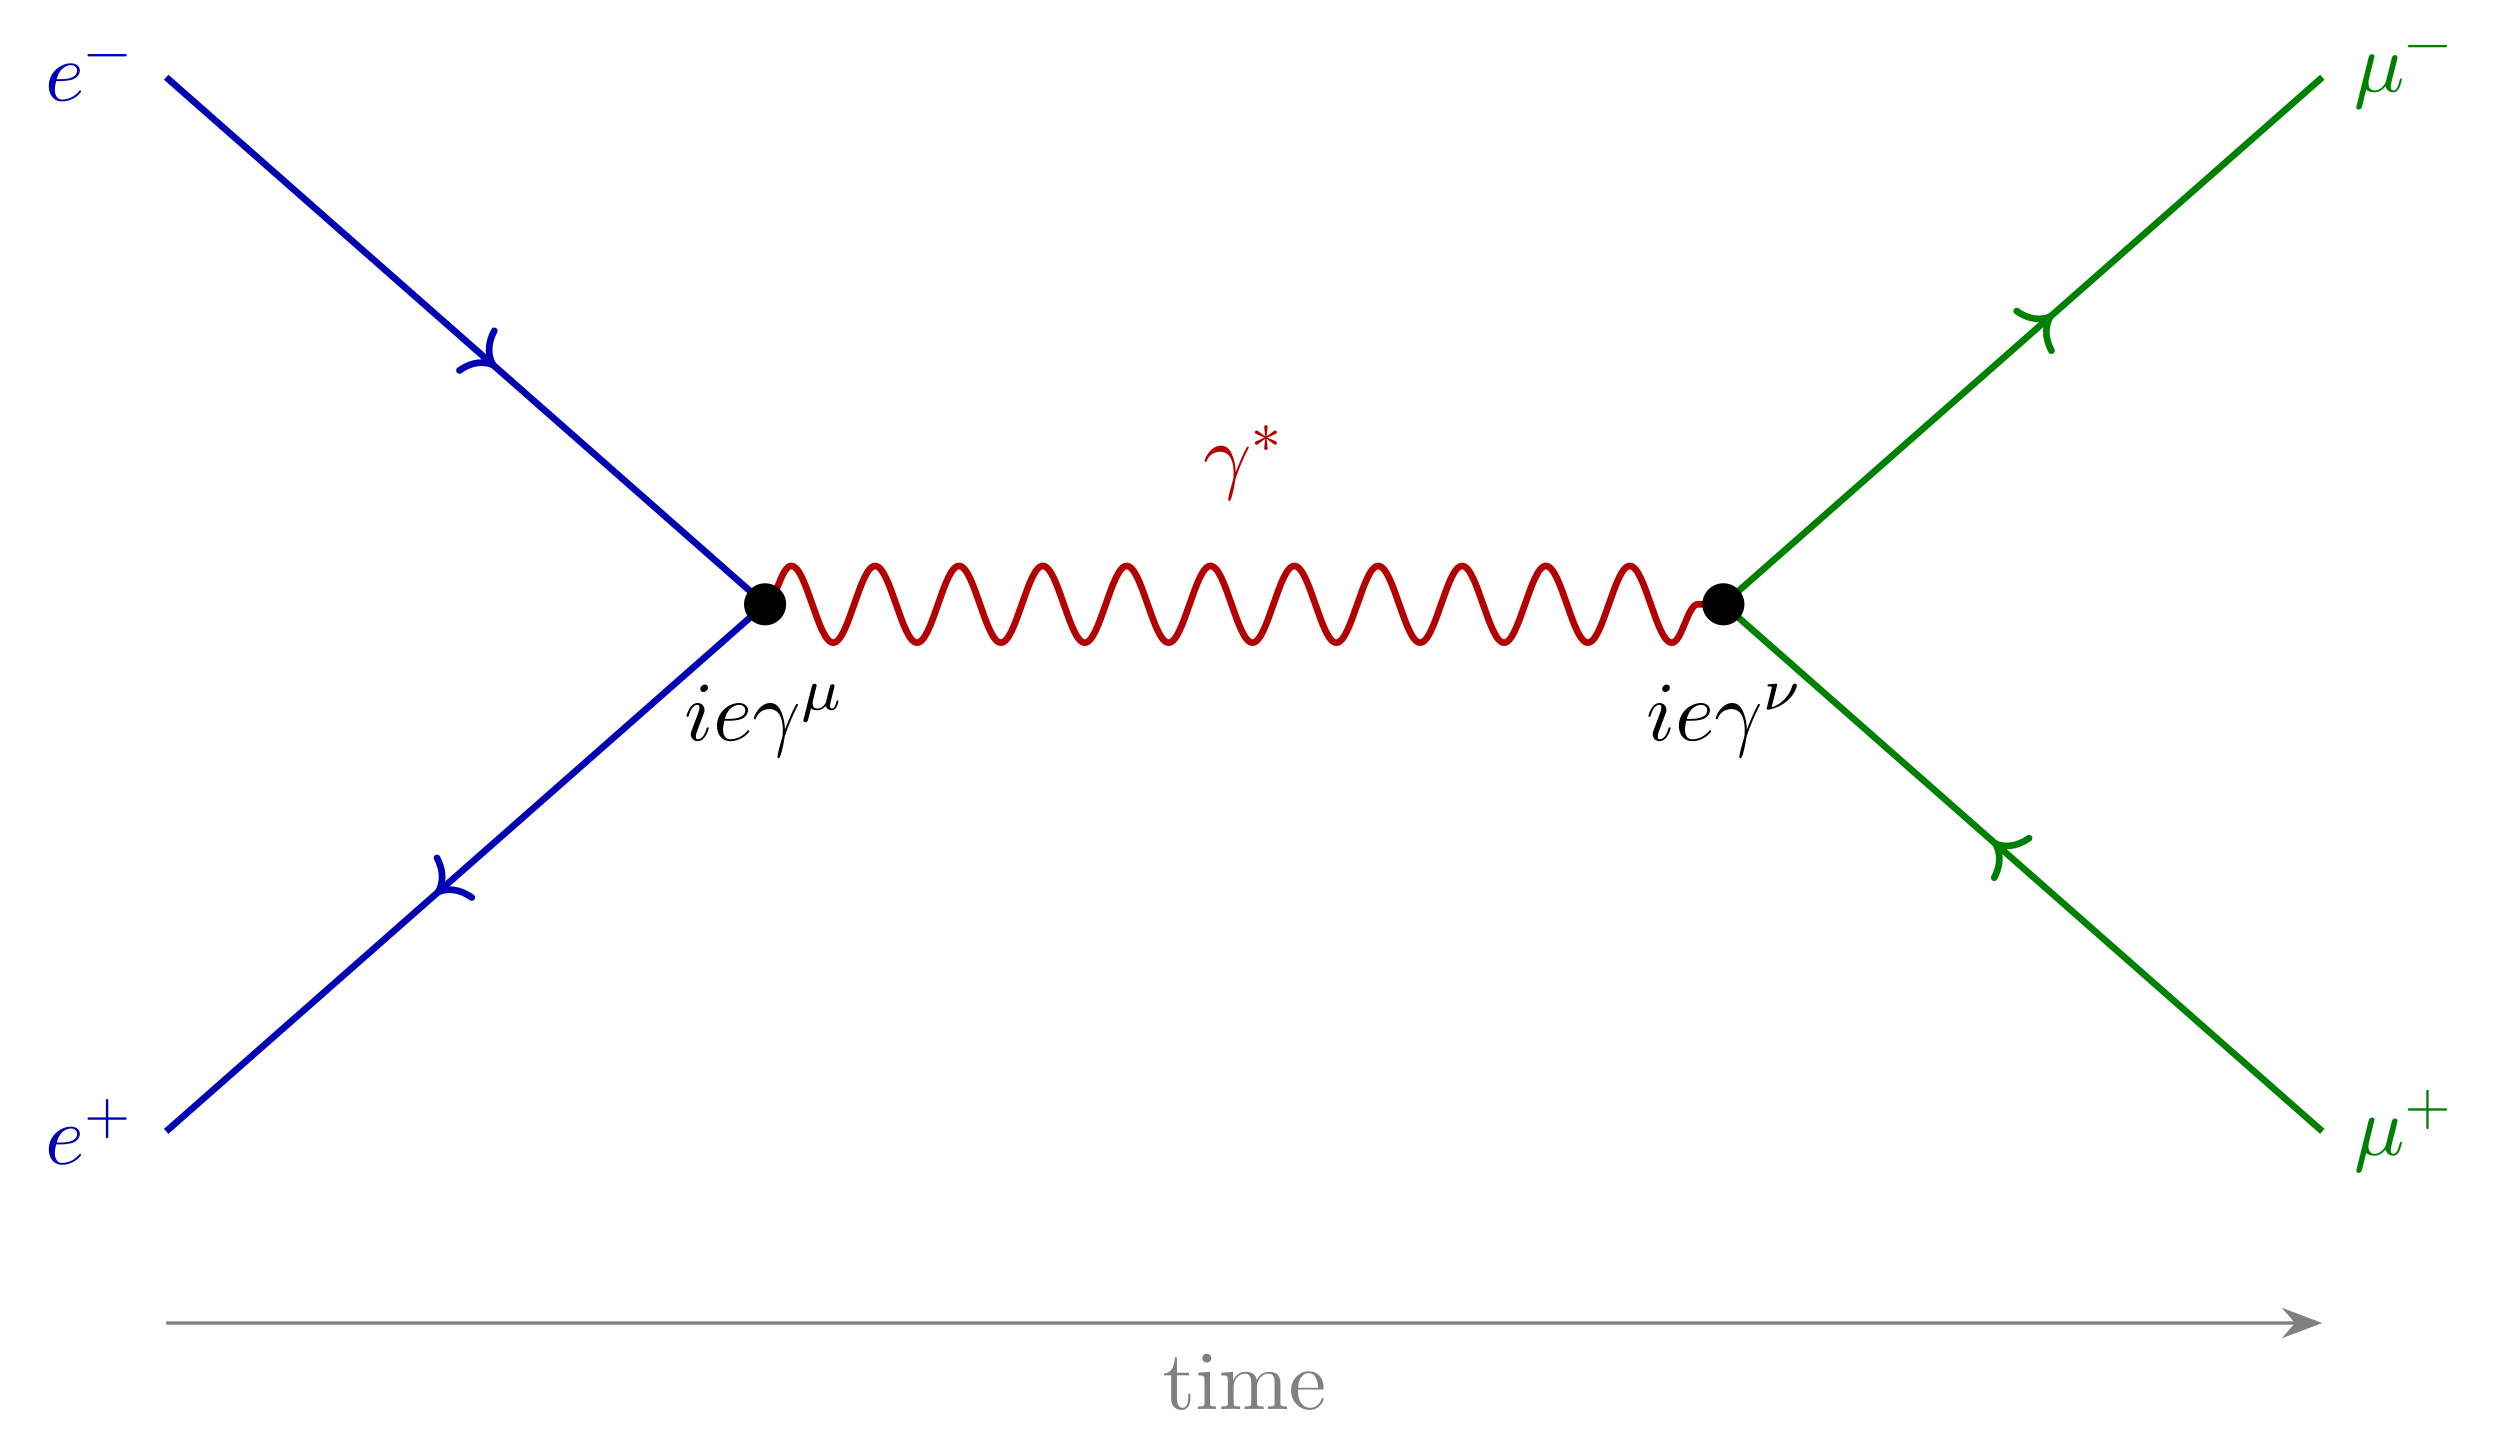
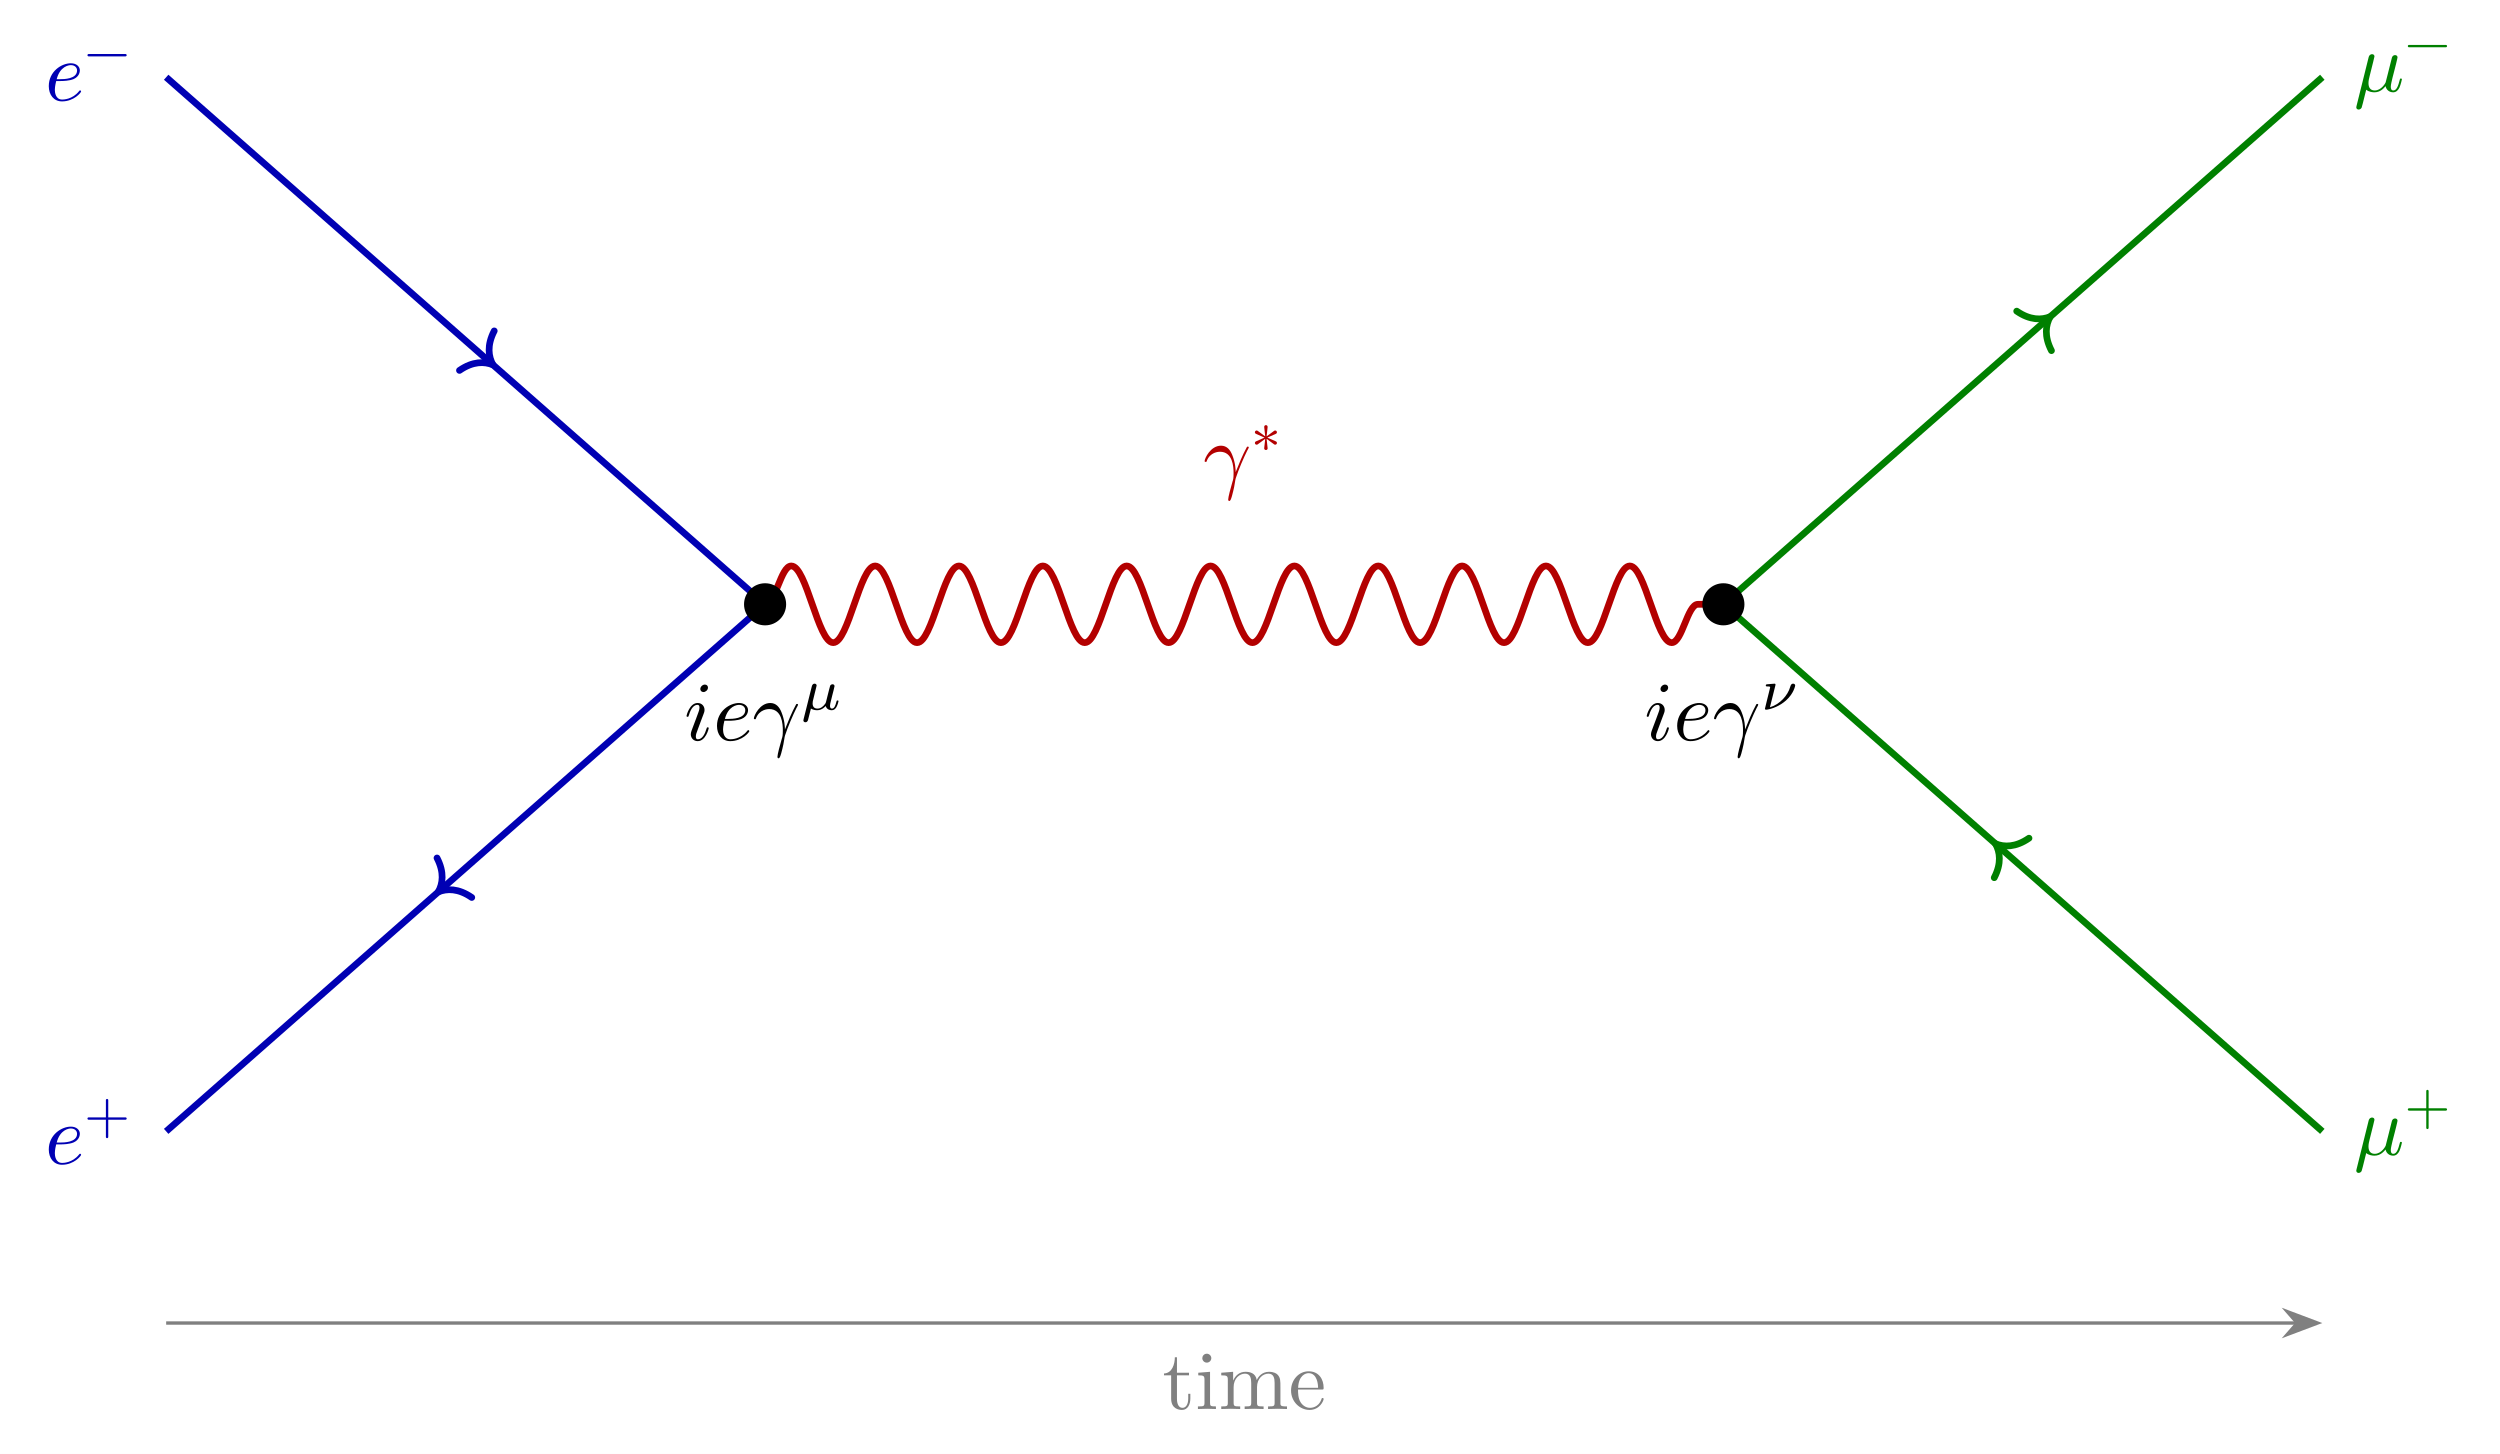
<svg xmlns="http://www.w3.org/2000/svg" viewBox="-1.993 -170.036 295.801 172.028" width="295.801pt" height="172.028pt" role="img" aria-labelledby="tr-title-9f5ad9b0" aria-describedby="tr-desc-9f5ad9b0">
  <rect x="-1.993" y="-170.036" width="295.801" height="172.028" fill="#ffffff" />
  <defs>
    <path id="tr-g1300" d="M430 107 C430 113 424 120 418 120 C413 120 411 118 405 110 C326 11 217 11 205 11 C127 11 118 95 118 127 C118 139 119 170 134 231 L187 231 C216 231 290 233 340 254 C410 284 415 343 415 357 C415 401 377 442 308 442 C197 442 46 345 46 170 C46 68 105 -11 203 -11 C346 -11 430 95 430 107 Z M382 357 C382 253 222 253 181 253 L140 253 C179 405 282 420 308 420 C355 420 382 391 382 357 Z" />
    <path id="tr-g2615" d="M722 250 C722 261 713 270 702 270 L76 270 C65 270 56 261 56 250 C56 239 65 230 76 230 L702 230 C713 230 722 239 722 250 Z" />
    <path id="tr-g12" d="M722 250 C722 261 713 270 702 270 L409 270 L409 563 C409 574 400 583 389 583 C378 583 369 574 369 563 L369 270 L76 270 C65 270 56 261 56 250 C56 239 65 230 76 230 L369 230 L369 -63 C369 -74 378 -83 389 -83 C400 -83 409 -74 409 -63 L409 230 L702 230 C713 230 722 239 722 250 Z" />
    <path id="tr-g4461" d="M543 421 C543 431 531 431 531 431 C528 431 522 431 519 424 C467 329 427 229 387 128 C386 159 385 235 346 332 C322 393 282 442 213 442 C88 442 18 290 18 259 C18 249 27 249 37 249 L41 254 C80 369 189 370 200 370 C351 370 362 195 362 116 C362 55 357 38 350 18 C328 -55 298 -171 298 -197 C298 -208 303 -215 311 -215 C324 -215 332 -193 343 -155 C366 -71 376 -14 380 17 C382 30 384 43 388 56 C420 155 484 304 524 383 C531 395 543 417 543 421 Z" />
    <path id="tr-g2655" d="M433 144 C442 160 436 179 419 186 L274 250 L419 314 C436 321 442 340 433 356 C424 371 404 375 390 365 L262 271 L279 429 C281 446 268 462 250 462 C232 462 219 446 221 429 L238 271 L110 365 C96 375 76 371 67 356 C58 340 64 321 81 314 L226 250 L81 186 C64 179 58 160 67 144 C76 129 96 125 110 135 L238 229 L221 71 C219 54 232 39 250 39 C268 39 281 54 279 71 L262 229 L390 135 C404 125 424 129 433 144 Z" />
    <path id="tr-g4471" d="M572 143 C572 153 563 153 560 153 C550 153 549 149 546 135 C529 70 511 11 470 11 C443 11 440 37 440 57 C440 79 452 126 460 161 L488 269 C491 284 501 322 505 337 C510 360 520 398 520 404 C520 422 506 431 491 431 C486 431 460 430 452 396 L405 209 L379 107 C378 102 330 11 249 11 C199 11 175 44 175 98 C175 127 182 155 189 183 L231 351 C236 372 246 410 246 415 C246 432 234 442 217 442 C214 442 186 441 177 406 L33 -173 C30 -185 30 -189 30 -189 C30 -204 41 -216 58 -216 C79 -216 91 -198 93 -195 C97 -186 110 -134 148 20 C180 -7 225 -11 245 -11 C315 -11 354 34 378 62 C387 17 424 -11 468 -11 C503 -11 526 12 542 44 C559 80 572 143 572 143 Z" />
    <path id="tr-g1304" d="M284 625 C284 645 270 661 247 661 C220 661 193 635 193 608 C193 589 207 572 231 572 C254 572 284 595 284 625 Z M293 143 C293 153 284 153 281 153 C271 153 271 150 266 135 C248 72 215 11 164 11 C147 11 140 21 140 44 C140 69 146 83 169 144 L208 249 C220 278 220 280 230 307 C238 327 243 341 243 360 C243 405 211 442 161 442 C67 442 29 297 29 288 C29 278 41 278 41 278 C51 278 52 280 57 296 C84 390 124 420 158 420 C166 420 183 420 183 388 C183 367 176 346 172 336 C164 310 119 194 103 151 C93 125 80 92 80 71 C80 24 114 -11 162 -11 C256 -11 293 134 293 143 Z" />
    <path id="tr-g4555" d="M646 143 C646 156 633 156 630 156 C616 156 615 152 608 125 C596 77 577 18 535 18 C509 18 502 40 502 67 C502 84 510 120 517 146 L539 236 L562 325 C568 350 579 394 579 399 C579 419 563 431 546 431 C535 431 516 426 505 407 C502 401 494 369 489 349 L468 266 L437 141 C430 116 430 114 421 101 C390 57 346 18 289 18 C207 18 207 89 207 107 C207 133 210 146 224 200 L246 290 L260 346 C265 367 275 405 275 409 C275 427 261 441 241 441 C205 441 196 406 193 394 L54 -161 C50 -176 50 -182 50 -182 C50 -204 68 -214 84 -214 C120 -214 128 -181 132 -164 C134 -159 154 -79 178 19 C209 -2 249 -10 285 -10 C371 -10 427 60 429 62 C448 -7 517 -10 532 -10 C568 -10 593 12 611 43 C633 82 646 139 646 143 Z" />
    <path id="tr-g4556" d="M587 409 C587 427 573 441 553 441 C518 441 511 413 502 385 C462 243 328 90 158 40 L251 412 C252 416 253 422 253 427 C253 427 253 441 237 441 C237 441 179 436 172 436 C153 434 135 433 116 431 C100 430 88 429 88 408 C88 394 102 394 114 394 C162 394 162 388 162 379 C162 373 157 353 153 340 L103 138 C78 38 73 18 73 14 C73 0 88 0 92 0 L108 0 C197 14 324 61 431 156 C567 277 587 409 587 409 Z" />
    <path id="tr-g85" d="M332 124 L332 181 L307 181 L307 126 C307 52 277 14 240 14 C173 14 173 105 173 122 L173 400 L316 400 L316 431 L173 431 L173 615 L148 615 C147 533 117 426 19 422 L19 400 L104 400 L104 124 C104 1 197 -11 233 -11 C304 -11 332 60 332 124 Z" />
    <path id="tr-g74" d="M247 0 L247 31 C181 31 177 36 177 75 L177 442 L37 431 L37 400 C102 400 111 394 111 345 L111 76 C111 31 100 31 33 31 L33 0 L143 3 C178 3 213 1 247 0 Z M192 604 C192 631 169 657 139 657 C105 657 85 629 85 604 C85 577 108 551 138 551 C172 551 192 579 192 604 Z" />
    <path id="tr-g78" d="M813 0 L813 31 C761 31 736 31 735 61 L735 252 C735 338 735 369 704 405 C690 422 657 442 599 442 C515 442 471 382 454 344 C440 431 366 442 321 442 C248 442 201 399 173 337 L173 442 L32 431 L32 400 C102 400 110 393 110 344 L110 76 C110 31 99 31 32 31 L32 0 L145 3 L257 0 L257 31 C190 31 179 31 179 76 L179 260 C179 364 250 420 314 420 C377 420 388 366 388 309 L388 76 C388 31 377 31 310 31 L310 0 L423 3 L535 0 L535 31 C468 31 457 31 457 76 L457 260 C457 364 528 420 592 420 C655 420 666 366 666 309 L666 76 C666 31 655 31 588 31 L588 0 L701 3 Z" />
    <path id="tr-g70" d="M415 119 C415 129 407 131 402 131 C393 131 391 125 389 117 C354 14 264 14 254 14 C204 14 164 44 141 81 C111 129 111 195 111 231 L390 231 C412 231 415 231 415 252 C415 351 361 448 236 448 C120 448 28 345 28 220 C28 86 133 -11 248 -11 C370 -11 415 100 415 119 Z M349 252 L112 252 C118 401 202 426 236 426 C339 426 349 291 349 252 Z" />
  </defs>
  <path d="M17.667 -160.897 L88.533 -98.535" fill="none" stroke="#0000b3" stroke-width="0.797" stroke-miterlimit="10" />
  <path d="M56.484 -130.881 C55.601 -129.172 55.798 -127.824 56.344 -126.861 C55.319 -127.279 53.957 -127.304 52.374 -126.21" fill="none" stroke="#0000b3" stroke-width="0.797" stroke-linecap="round" stroke-linejoin="round" />
  <g transform="translate(3.321 -158.147)" fill="#0000b3" color="#0000b3">
    <use href="#tr-g1300" transform="translate(0 0) scale(0.00996 -0.00996)" />
    <use href="#tr-g2615" transform="translate(4.643 -3.616) scale(0.00697 -0.00697)" />
  </g>
  <path d="M88.533 -98.535 L17.667 -36.172" fill="none" stroke="#0000b3" stroke-width="0.797" stroke-miterlimit="10" />
  <path d="M53.825 -63.848 C52.242 -64.942 50.881 -64.917 49.855 -64.499 C50.401 -65.462 50.598 -66.81 49.715 -68.519" fill="none" stroke="#0000b3" stroke-width="0.797" stroke-linecap="round" stroke-linejoin="round" />
  <g transform="translate(3.321 -32.33)" fill="#0000b3" color="#0000b3">
    <use href="#tr-g1300" transform="translate(0 0) scale(0.00996 -0.00996)" />
    <use href="#tr-g12" transform="translate(4.643 -3.616) scale(0.00697 -0.00697)" />
  </g>
  <path d="M88.533 -98.535 C89.773 -98.535 90.393 -103.07 91.633 -103.07 C92.531 -103.07 93.305 -100.857 94.113 -98.535 C94.922 -96.212 95.696 -93.999 96.594 -93.999 C97.492 -93.999 98.265 -96.212 99.074 -98.535 C99.883 -100.857 100.656 -103.07 101.554 -103.07 C102.452 -103.07 103.226 -100.857 104.035 -98.535 C104.843 -96.212 105.617 -93.999 106.515 -93.999 C107.413 -93.999 108.187 -96.212 108.995 -98.535 C109.804 -100.857 110.578 -103.07 111.476 -103.07 C112.373 -103.07 113.147 -100.857 113.956 -98.535 C114.764 -96.212 115.538 -93.999 116.436 -93.999 C117.334 -93.999 118.108 -96.212 118.917 -98.535 C119.725 -100.857 120.499 -103.07 121.397 -103.07 C122.295 -103.07 123.069 -100.857 123.877 -98.535 C124.686 -96.212 125.46 -93.999 126.357 -93.999 C127.255 -93.999 128.029 -96.212 128.838 -98.535 C129.646 -100.857 130.42 -103.07 131.318 -103.07 C132.216 -103.07 132.99 -100.857 133.798 -98.535 C134.607 -96.212 135.381 -93.999 136.279 -93.999 C137.177 -93.999 137.95 -96.212 138.759 -98.535 C139.568 -100.857 140.341 -103.07 141.239 -103.07 C142.137 -103.07 142.911 -100.857 143.72 -98.535 C144.528 -96.212 145.302 -93.999 146.2 -93.999 C147.098 -93.999 147.872 -96.212 148.68 -98.535 C149.489 -100.857 150.263 -103.07 151.161 -103.07 C152.058 -103.07 152.832 -100.857 153.641 -98.535 C154.45 -96.212 155.223 -93.999 156.121 -93.999 C157.019 -93.999 157.793 -96.212 158.602 -98.535 C159.41 -100.857 160.184 -103.07 161.082 -103.07 C161.98 -103.07 162.754 -100.857 163.562 -98.535 C164.371 -96.212 165.145 -93.999 166.042 -93.999 C166.94 -93.999 167.714 -96.212 168.523 -98.535 C169.331 -100.857 170.105 -103.07 171.003 -103.07 C171.901 -103.07 172.675 -100.857 173.483 -98.535 C174.292 -96.212 175.066 -93.999 175.964 -93.999 C176.862 -93.999 177.635 -96.212 178.444 -98.535 C179.253 -100.857 180.027 -103.07 180.924 -103.07 C181.822 -103.07 182.596 -100.857 183.405 -98.535 C184.213 -96.212 184.987 -93.999 185.885 -93.999 C186.783 -93.999 187.557 -96.212 188.365 -98.535 C189.174 -100.857 189.948 -103.07 190.846 -103.07 C191.744 -103.07 192.517 -100.857 193.326 -98.535 C194.135 -96.212 194.908 -93.999 195.806 -93.999 C197.046 -93.999 197.666 -98.535 198.906 -98.535 L201.918 -98.535" fill="none" stroke="#b30000" stroke-width="0.797" stroke-miterlimit="10" />
  <g transform="translate(140.359 -112.9)" fill="#b30000" color="#b30000">
    <use href="#tr-g4461" transform="translate(0 0) scale(0.00996 -0.00996)" />
    <use href="#tr-g2655" transform="translate(5.689 -3.616) scale(0.00697 -0.00697)" />
  </g>
  <path d="M201.918 -98.535 L272.785 -160.897" fill="none" stroke="#008000" stroke-width="0.797" stroke-miterlimit="10" />
  <path d="M236.626 -133.221 C238.209 -132.128 239.571 -132.152 240.596 -132.57 C240.05 -131.607 239.853 -130.259 240.736 -128.55" fill="none" stroke="#008000" stroke-width="0.797" stroke-linecap="round" stroke-linejoin="round" />
  <g transform="translate(276.504 -159.223)" fill="#008000" color="#008000">
    <use href="#tr-g4471" transform="translate(0 0) scale(0.00996 -0.00996)" />
    <use href="#tr-g2615" transform="translate(6.007 -3.616) scale(0.00697 -0.00697)" />
  </g>
  <path d="M272.785 -36.172 L201.918 -98.535" fill="none" stroke="#008000" stroke-width="0.797" stroke-miterlimit="10" />
  <path d="M233.967 -66.188 C234.85 -67.897 234.653 -69.245 234.107 -70.208 C235.133 -69.79 236.494 -69.765 238.077 -70.859" fill="none" stroke="#008000" stroke-width="0.797" stroke-linecap="round" stroke-linejoin="round" />
  <g transform="translate(276.504 -33.406)" fill="#008000" color="#008000">
    <use href="#tr-g4471" transform="translate(0 0) scale(0.00996 -0.00996)" />
    <use href="#tr-g12" transform="translate(6.007 -3.616) scale(0.00697 -0.00697)" />
  </g>
  <path d="M88.533 -98.535 M91.023 -98.535 C91.023 -99.91 89.908 -101.025 88.533 -101.025 C87.157 -101.025 86.042 -99.91 86.042 -98.535 C86.042 -97.159 87.157 -96.044 88.533 -96.044 C89.908 -96.044 91.023 -97.159 91.023 -98.535 Z M201.918 -98.535 M204.409 -98.535 C204.409 -99.91 203.294 -101.025 201.918 -101.025 C200.543 -101.025 199.428 -99.91 199.428 -98.535 C199.428 -97.159 200.543 -96.044 201.918 -96.044 C203.294 -96.044 204.409 -97.159 204.409 -98.535 Z" fill="#000000" />
  <g transform="translate(78.946 -82.454)" fill="#000000" color="#000000">
    <use href="#tr-g1304" transform="translate(0 0) scale(0.00996 -0.00996)" />
    <use href="#tr-g1300" transform="translate(3.437 0) scale(0.00996 -0.00996)" />
    <use href="#tr-g4461" transform="translate(8.08 0) scale(0.00996 -0.00996)" />
    <use href="#tr-g4555" transform="translate(13.768 -3.616) scale(0.00697 -0.00697)" />
  </g>
-   <g transform="translate(192.757 -82.454)" fill="#000000" color="#000000">
+   <g transform="translate(192.555 -82.454)" fill="#000000" color="#000000">
    <use href="#tr-g1304" transform="translate(0 0) scale(0.00996 -0.00996)" />
    <use href="#tr-g1300" transform="translate(3.437 0) scale(0.00996 -0.00996)" />
    <use href="#tr-g4461" transform="translate(8.08 0) scale(0.00996 -0.00996)" />
    <use href="#tr-g4556" transform="translate(13.768 -3.616) scale(0.00697 -0.00697)" />
  </g>
  <path d="M17.667 -13.495 L269.721 -13.495" fill="none" stroke="#808080" stroke-width="0.399" stroke-miterlimit="10" />
  <path d="M272.217 -13.495 L268.646 -14.841 L269.82 -13.495 L268.646 -12.149 Z" fill="#808080" stroke="#808080" stroke-width="0.399" stroke-miterlimit="10" />
  <g transform="translate(135.542 -3.321)" fill="#808080" color="#808080">
    <use href="#tr-g85" transform="translate(0 0) scale(0.00996 -0.00996)" />
    <use href="#tr-g74" transform="translate(3.875 0) scale(0.00996 -0.00996)" />
    <use href="#tr-g78" transform="translate(6.645 0) scale(0.00996 -0.00996)" />
    <use href="#tr-g70" transform="translate(14.944 0) scale(0.00996 -0.00996)" />
  </g>
</svg>
